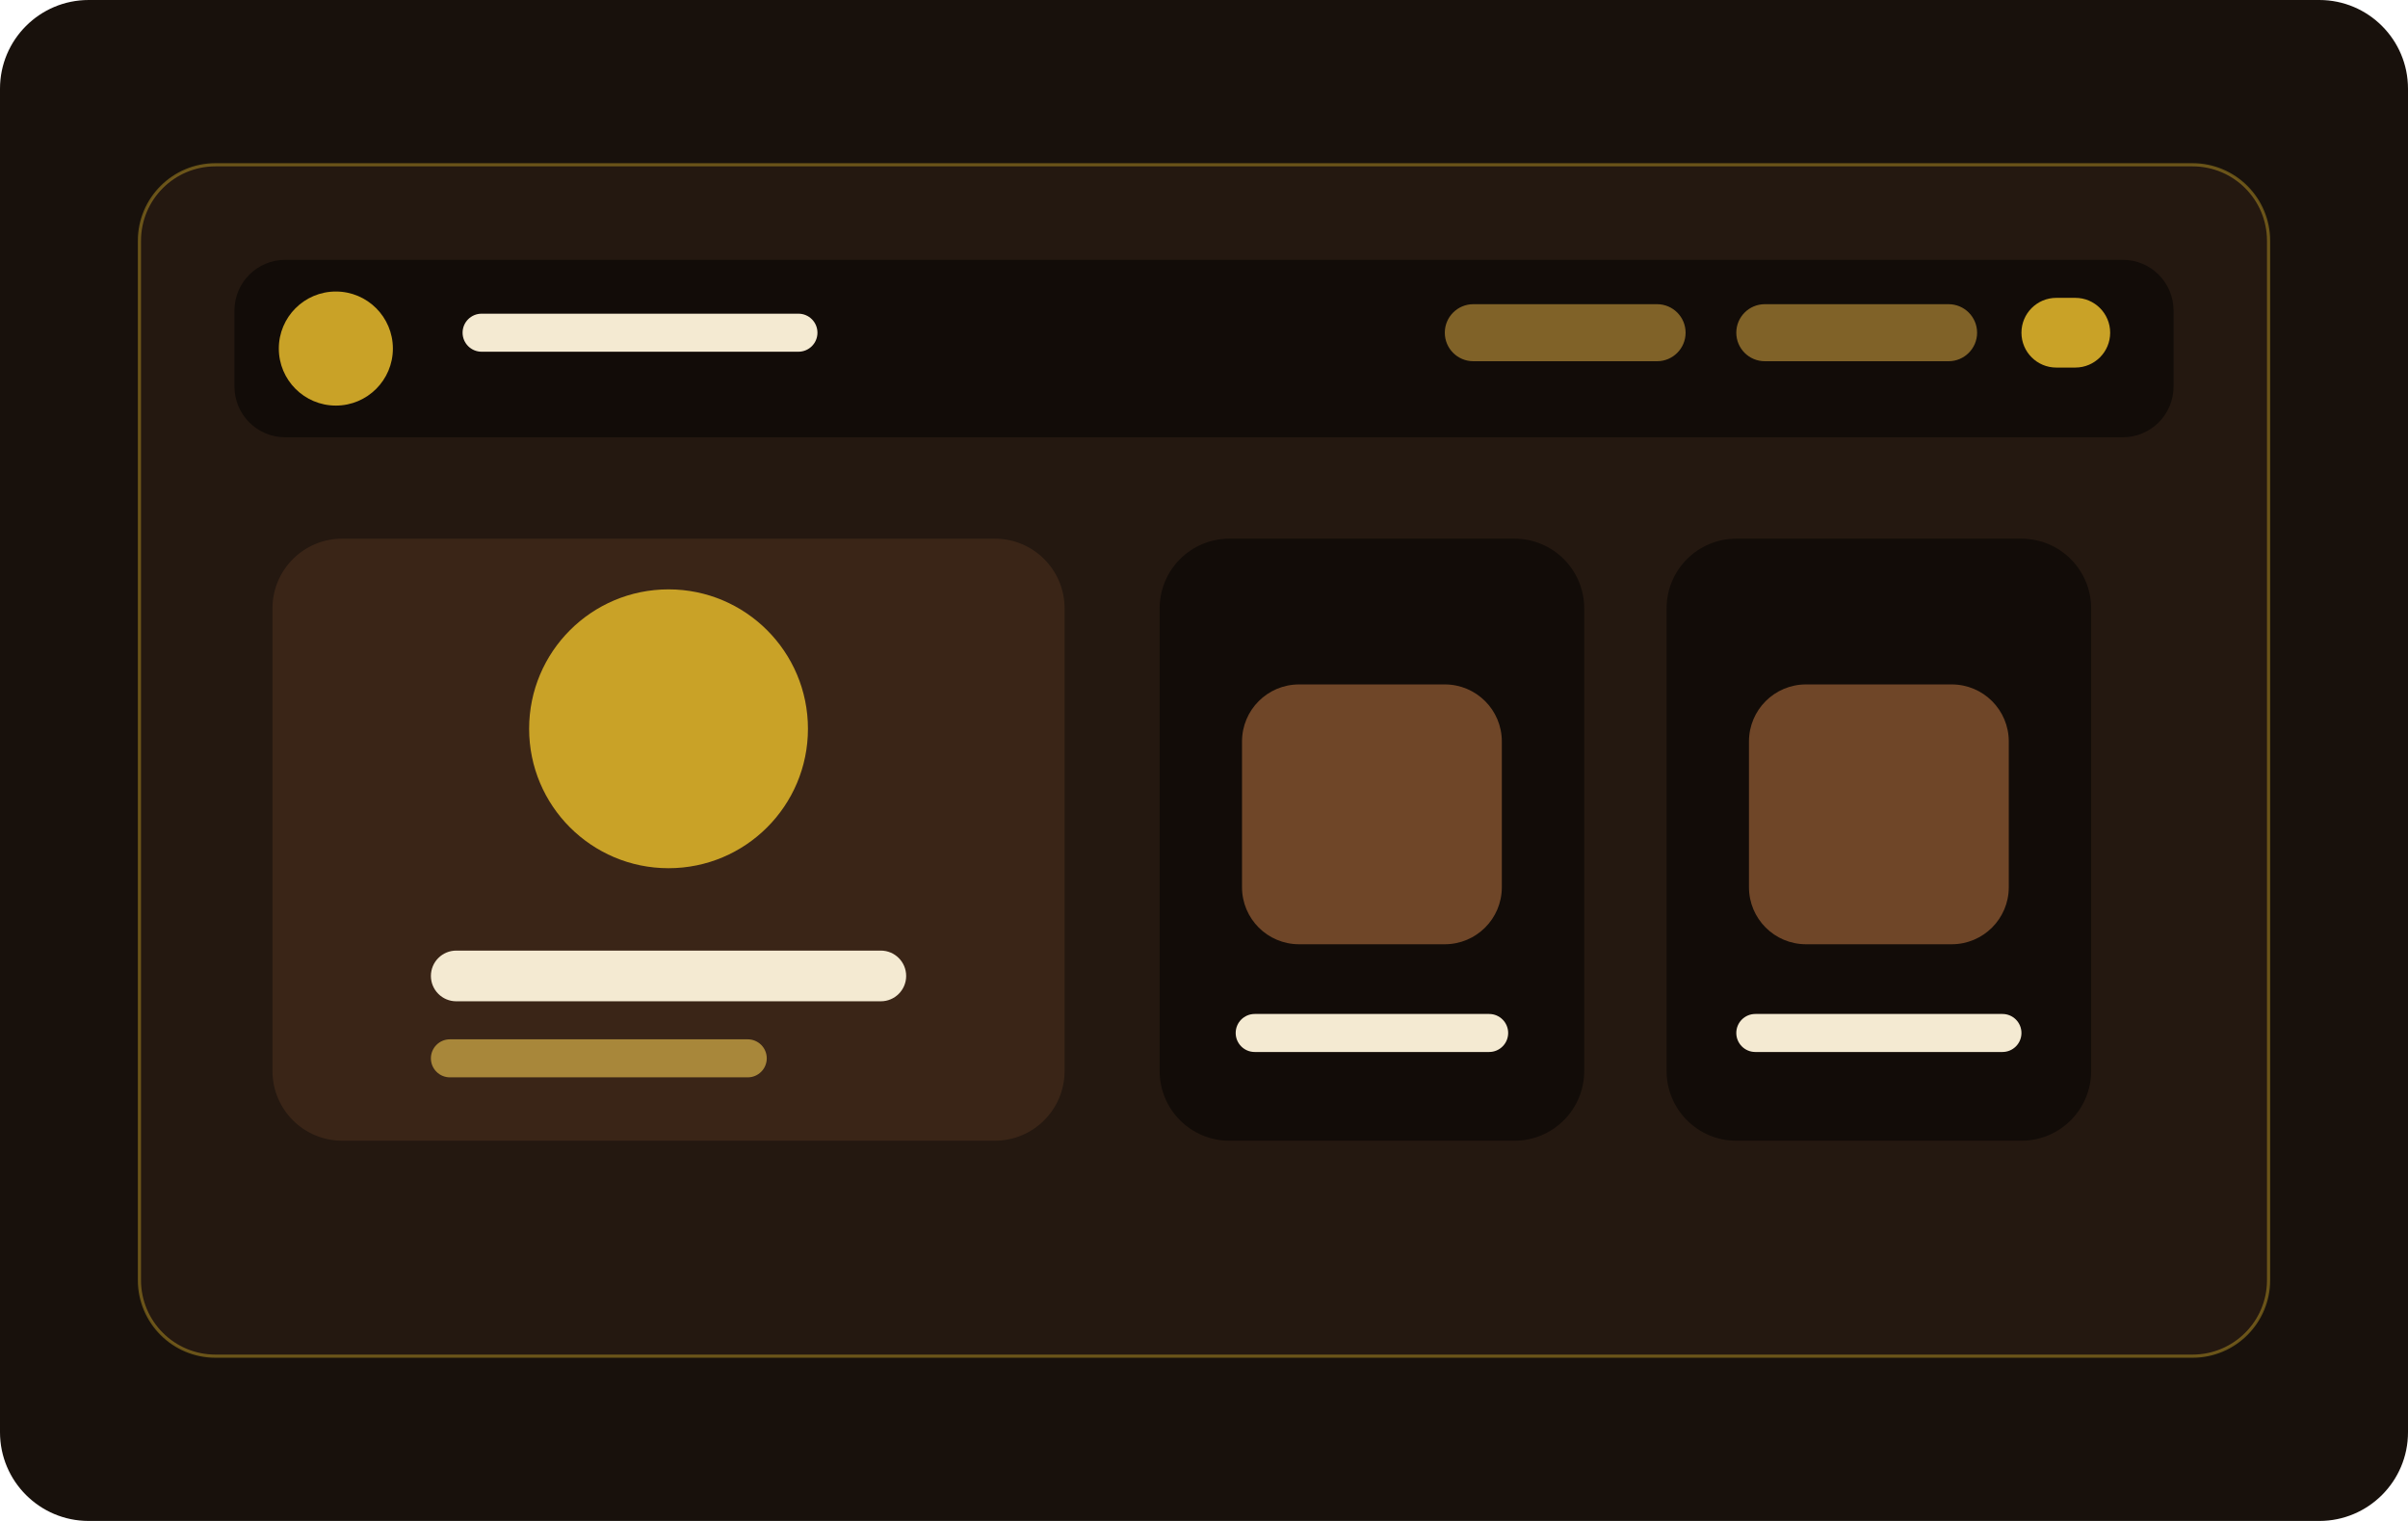
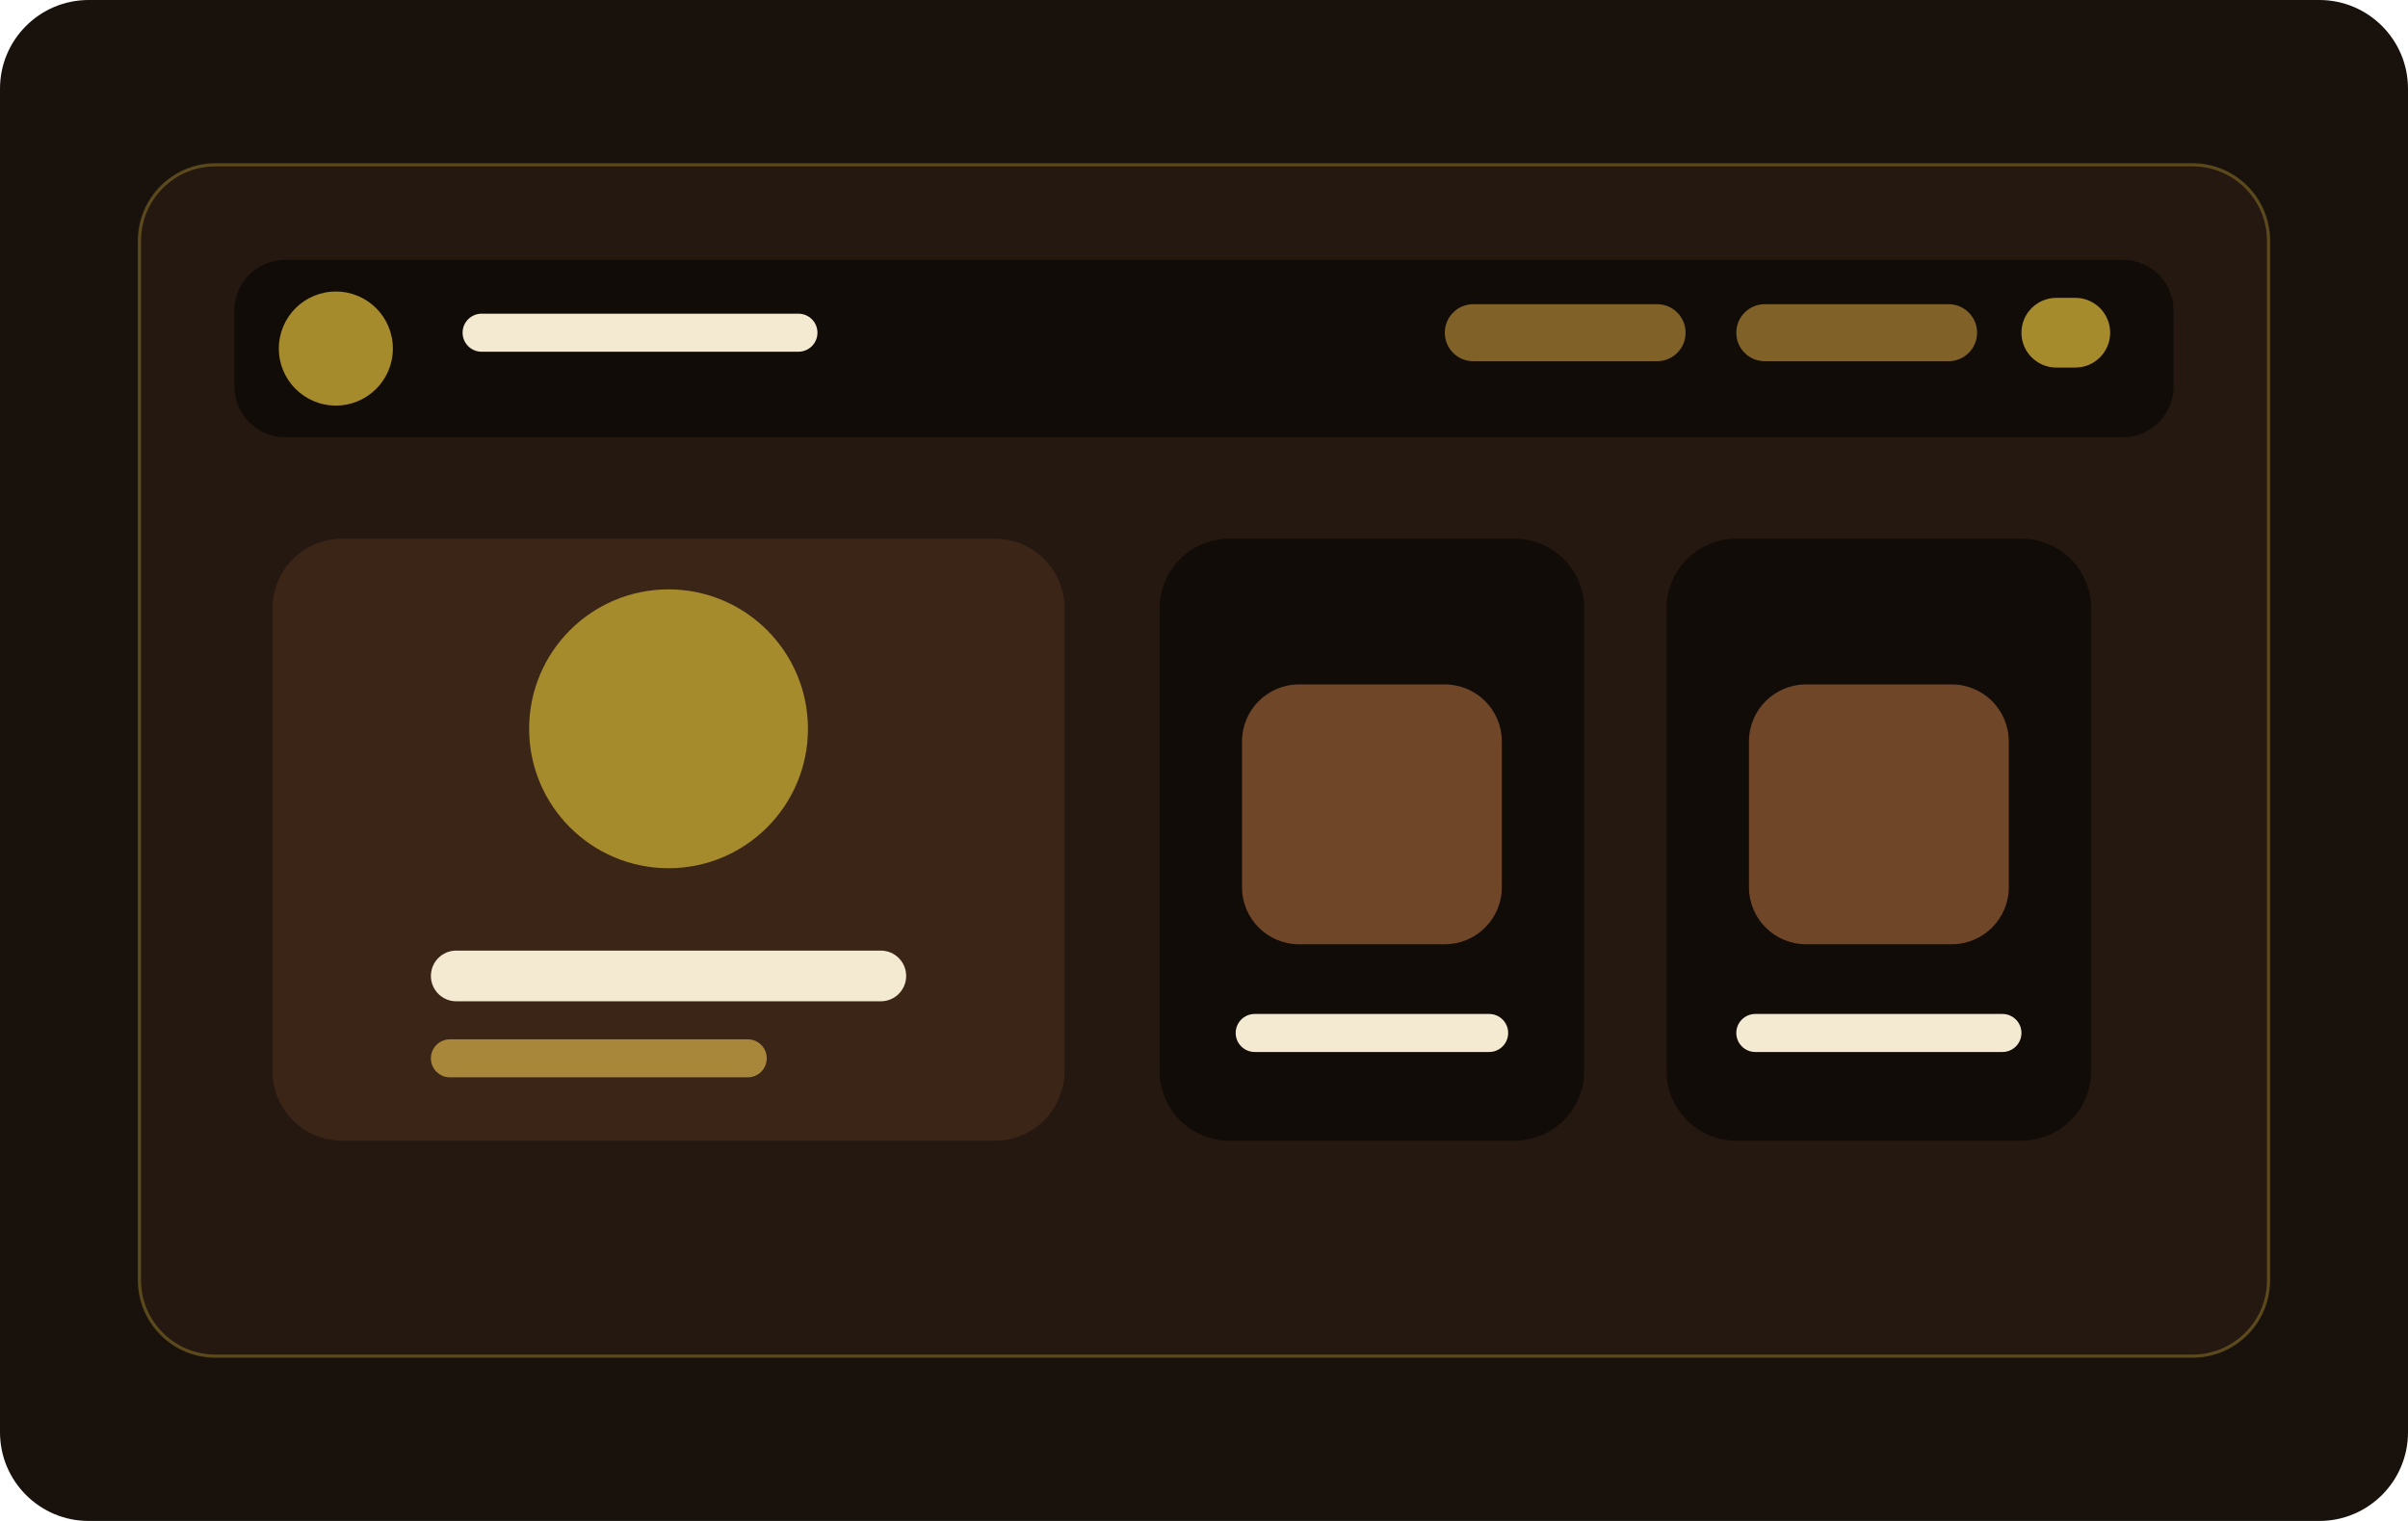
<svg xmlns="http://www.w3.org/2000/svg" viewBox="0 0 760 480" role="img">
  <rect width="760" height="480" rx="28" fill="#18110c" />
-   <rect x="44" y="52" width="672" height="376" rx="24" fill="#241810" stroke="#c9a227" stroke-opacity=".45" />
+   <rect x="44" y="52" width="672" height="376" rx="24" fill="#241810" stroke="#a68b2d" stroke-opacity=".45" />
  <rect x="74" y="82" width="612" height="56" rx="16" fill="#120c08" />
-   <circle cx="106" cy="110" r="18" fill="#c9a227" />
+   <circle cx="106" cy="110" r="18" fill="#a68b2d" />
  <rect x="146" y="99" width="112" height="12" rx="6" fill="#f4ead2" />
  <rect x="456" y="96" width="76" height="18" rx="9" fill="#806228" />
  <rect x="548" y="96" width="76" height="18" rx="9" fill="#806228" />
-   <rect x="638" y="94" width="28" height="22" rx="11" fill="#c9a227" />
+   <rect x="638" y="94" width="28" height="22" rx="11" fill="#a68b2d" />
  <rect x="86" y="170" width="250" height="190" rx="22" fill="#3a2517" />
  <rect x="366" y="170" width="134" height="190" rx="22" fill="#120c08" />
  <rect x="526" y="170" width="134" height="190" rx="22" fill="#120c08" />
-   <circle cx="211" cy="230" r="44" fill="#c9a227" />
+   <circle cx="211" cy="230" r="44" fill="#a68b2d" />
  <rect x="136" y="300" width="150" height="16" rx="8" fill="#f4ead2" />
  <rect x="136" y="328" width="106" height="12" rx="6" fill="#a8873a" />
  <rect x="392" y="216" width="82" height="82" rx="18" fill="#6f4628" />
  <rect x="552" y="216" width="82" height="82" rx="18" fill="#6f4628" />
  <rect x="390" y="320" width="86" height="12" rx="6" fill="#f4ead2" />
  <rect x="548" y="320" width="90" height="12" rx="6" fill="#f4ead2" />
</svg>
